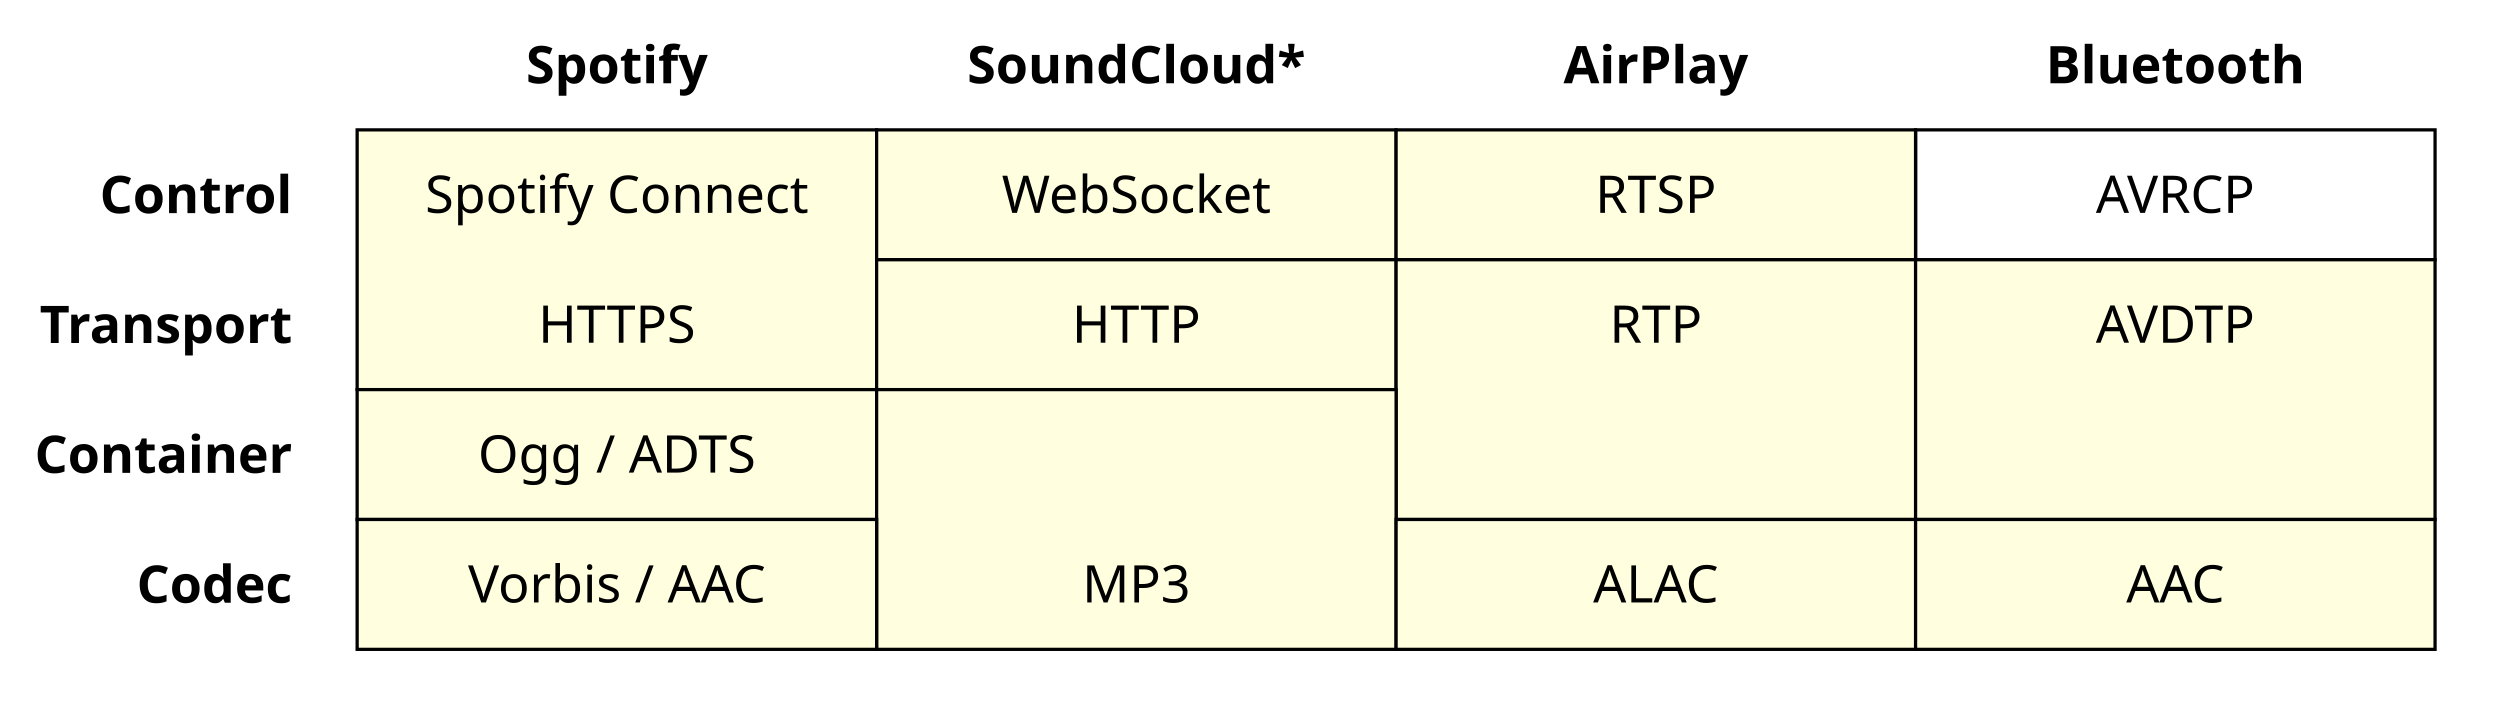
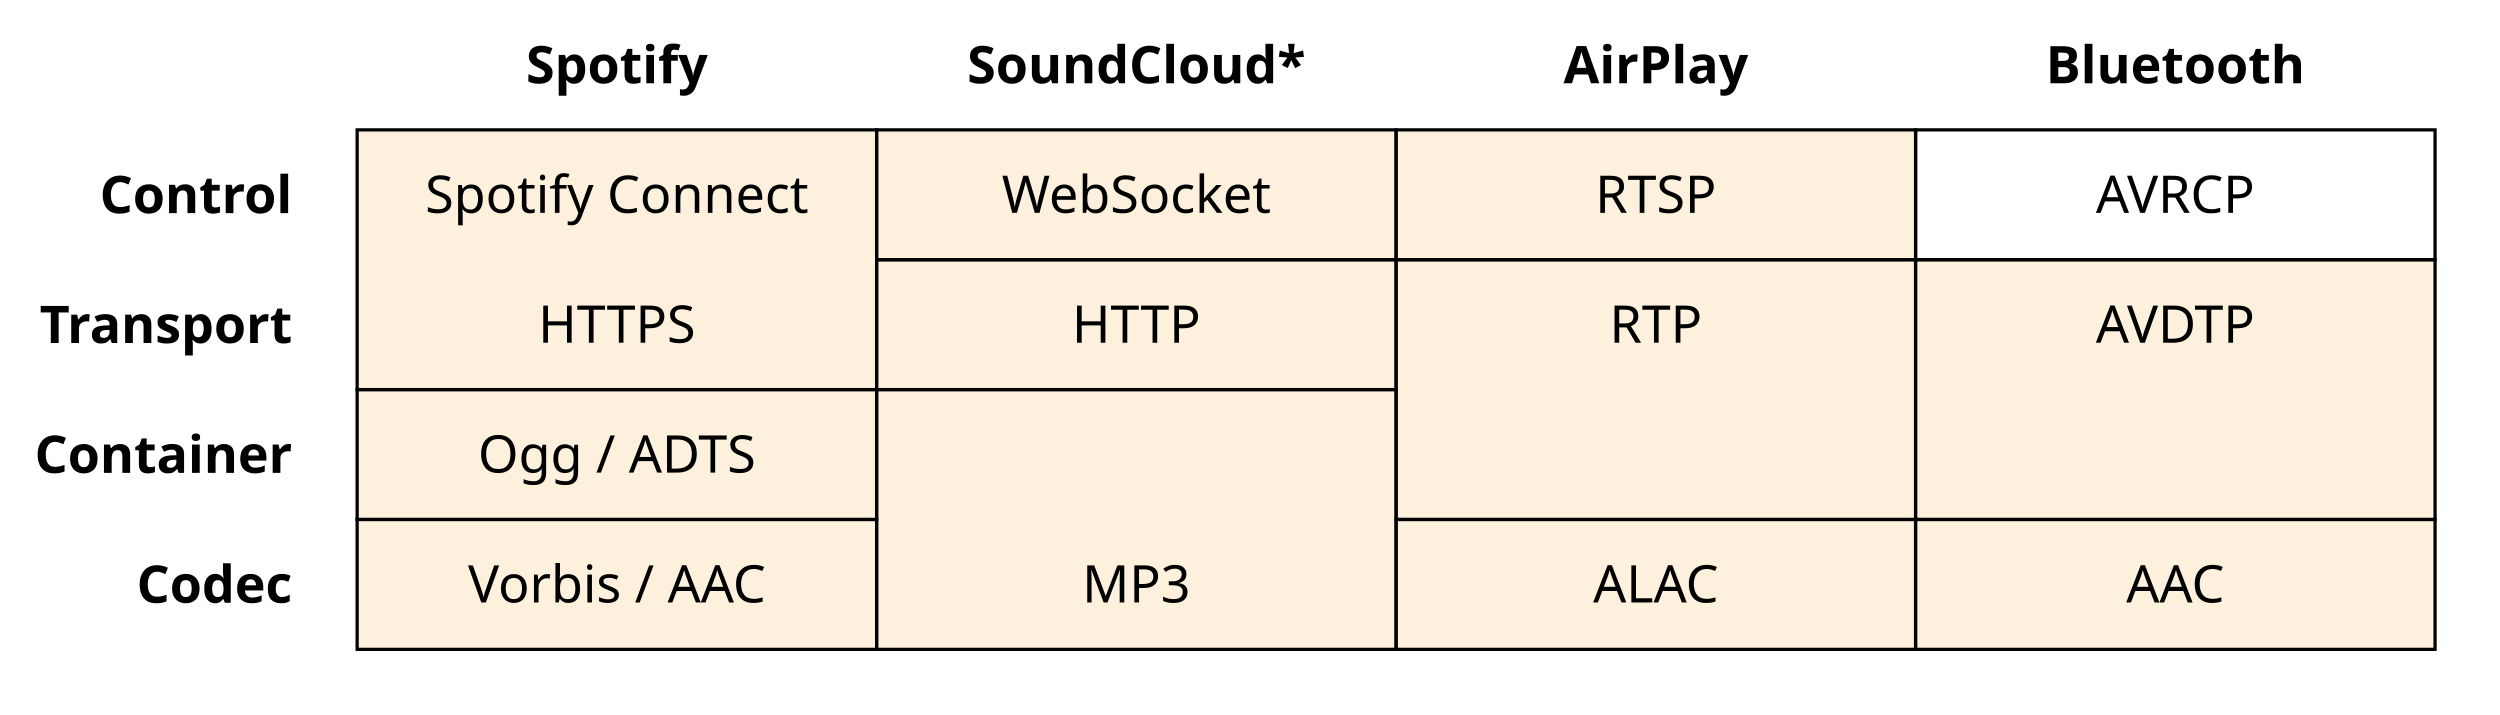
- <svg xmlns="http://www.w3.org/2000/svg" viewBox="30 20 770 220">
+ <svg xmlns="http://www.w3.org/2000/svg" viewBox="30 20 770 220" width="770" height="220">
  <style>
-     rect { fill: lightyellow; stroke: black; stroke-width: 1; }
+     rect { fill: rgba(245,166,35,0.15); stroke: black; stroke-width: 1; }
    .unsupported { fill: none; }
    text { font-family: sans-serif; font-size: 16px; dominant-baseline: middle; text-anchor: middle; }
    .header * { font-weight: bold; }
    .layer * { text-anchor: end; }
  </style>
  <g class="header">
    <g class="service">
      <text x="220" y="40">Spotify</text>
      <text x="380" y="40">SoundCloud*</text>
      <text x="540" y="40">AirPlay</text>
      <text x="700" y="40">Bluetooth</text>
    </g>
    <g class="layer">
      <text x="120" y="80">Control</text>
      <text x="120" y="120">Transport</text>
      <text x="120" y="160">Container</text>
      <text x="120" y="200">Codec</text>
    </g>
  </g>
  <rect x="140" y="60" width="160" height="80" />
  <text x="220" y="80">Spotify Connect</text>
  <rect x="300" y="60" width="160" height="40" />
  <text x="380" y="80">WebSocket</text>
  <rect x="460" y="60" width="160" height="40" />
  <text x="540" y="80">RTSP</text>
  <rect x="620" y="60" width="160" height="40" class="unsupported" />
  <text x="700" y="80">AVRCP</text>
  <text x="220" y="120">HTTPS</text>
  <rect x="300" y="100" width="160" height="40" />
  <text x="380" y="120">HTTP</text>
  <rect x="460" y="100" width="160" height="80" />
  <text x="540" y="120">RTP</text>
  <rect x="620" y="100" width="160" height="80" />
  <text x="700" y="120">AVDTP</text>
  <rect x="140" y="140" width="160" height="40" />
  <text x="220" y="160">Ogg / ADTS</text>
  <rect x="300" y="140" width="160" height="80" />
  <rect x="140" y="180" width="160" height="40" />
  <text x="220" y="200">Vorbis / AAC</text>
  <text x="380" y="200">MP3</text>
  <rect x="460" y="180" width="160" height="40" />
  <text x="540" y="200">ALAC</text>
  <rect x="620" y="180" width="160" height="40" />
  <text x="700" y="200">AAC</text>
</svg>
